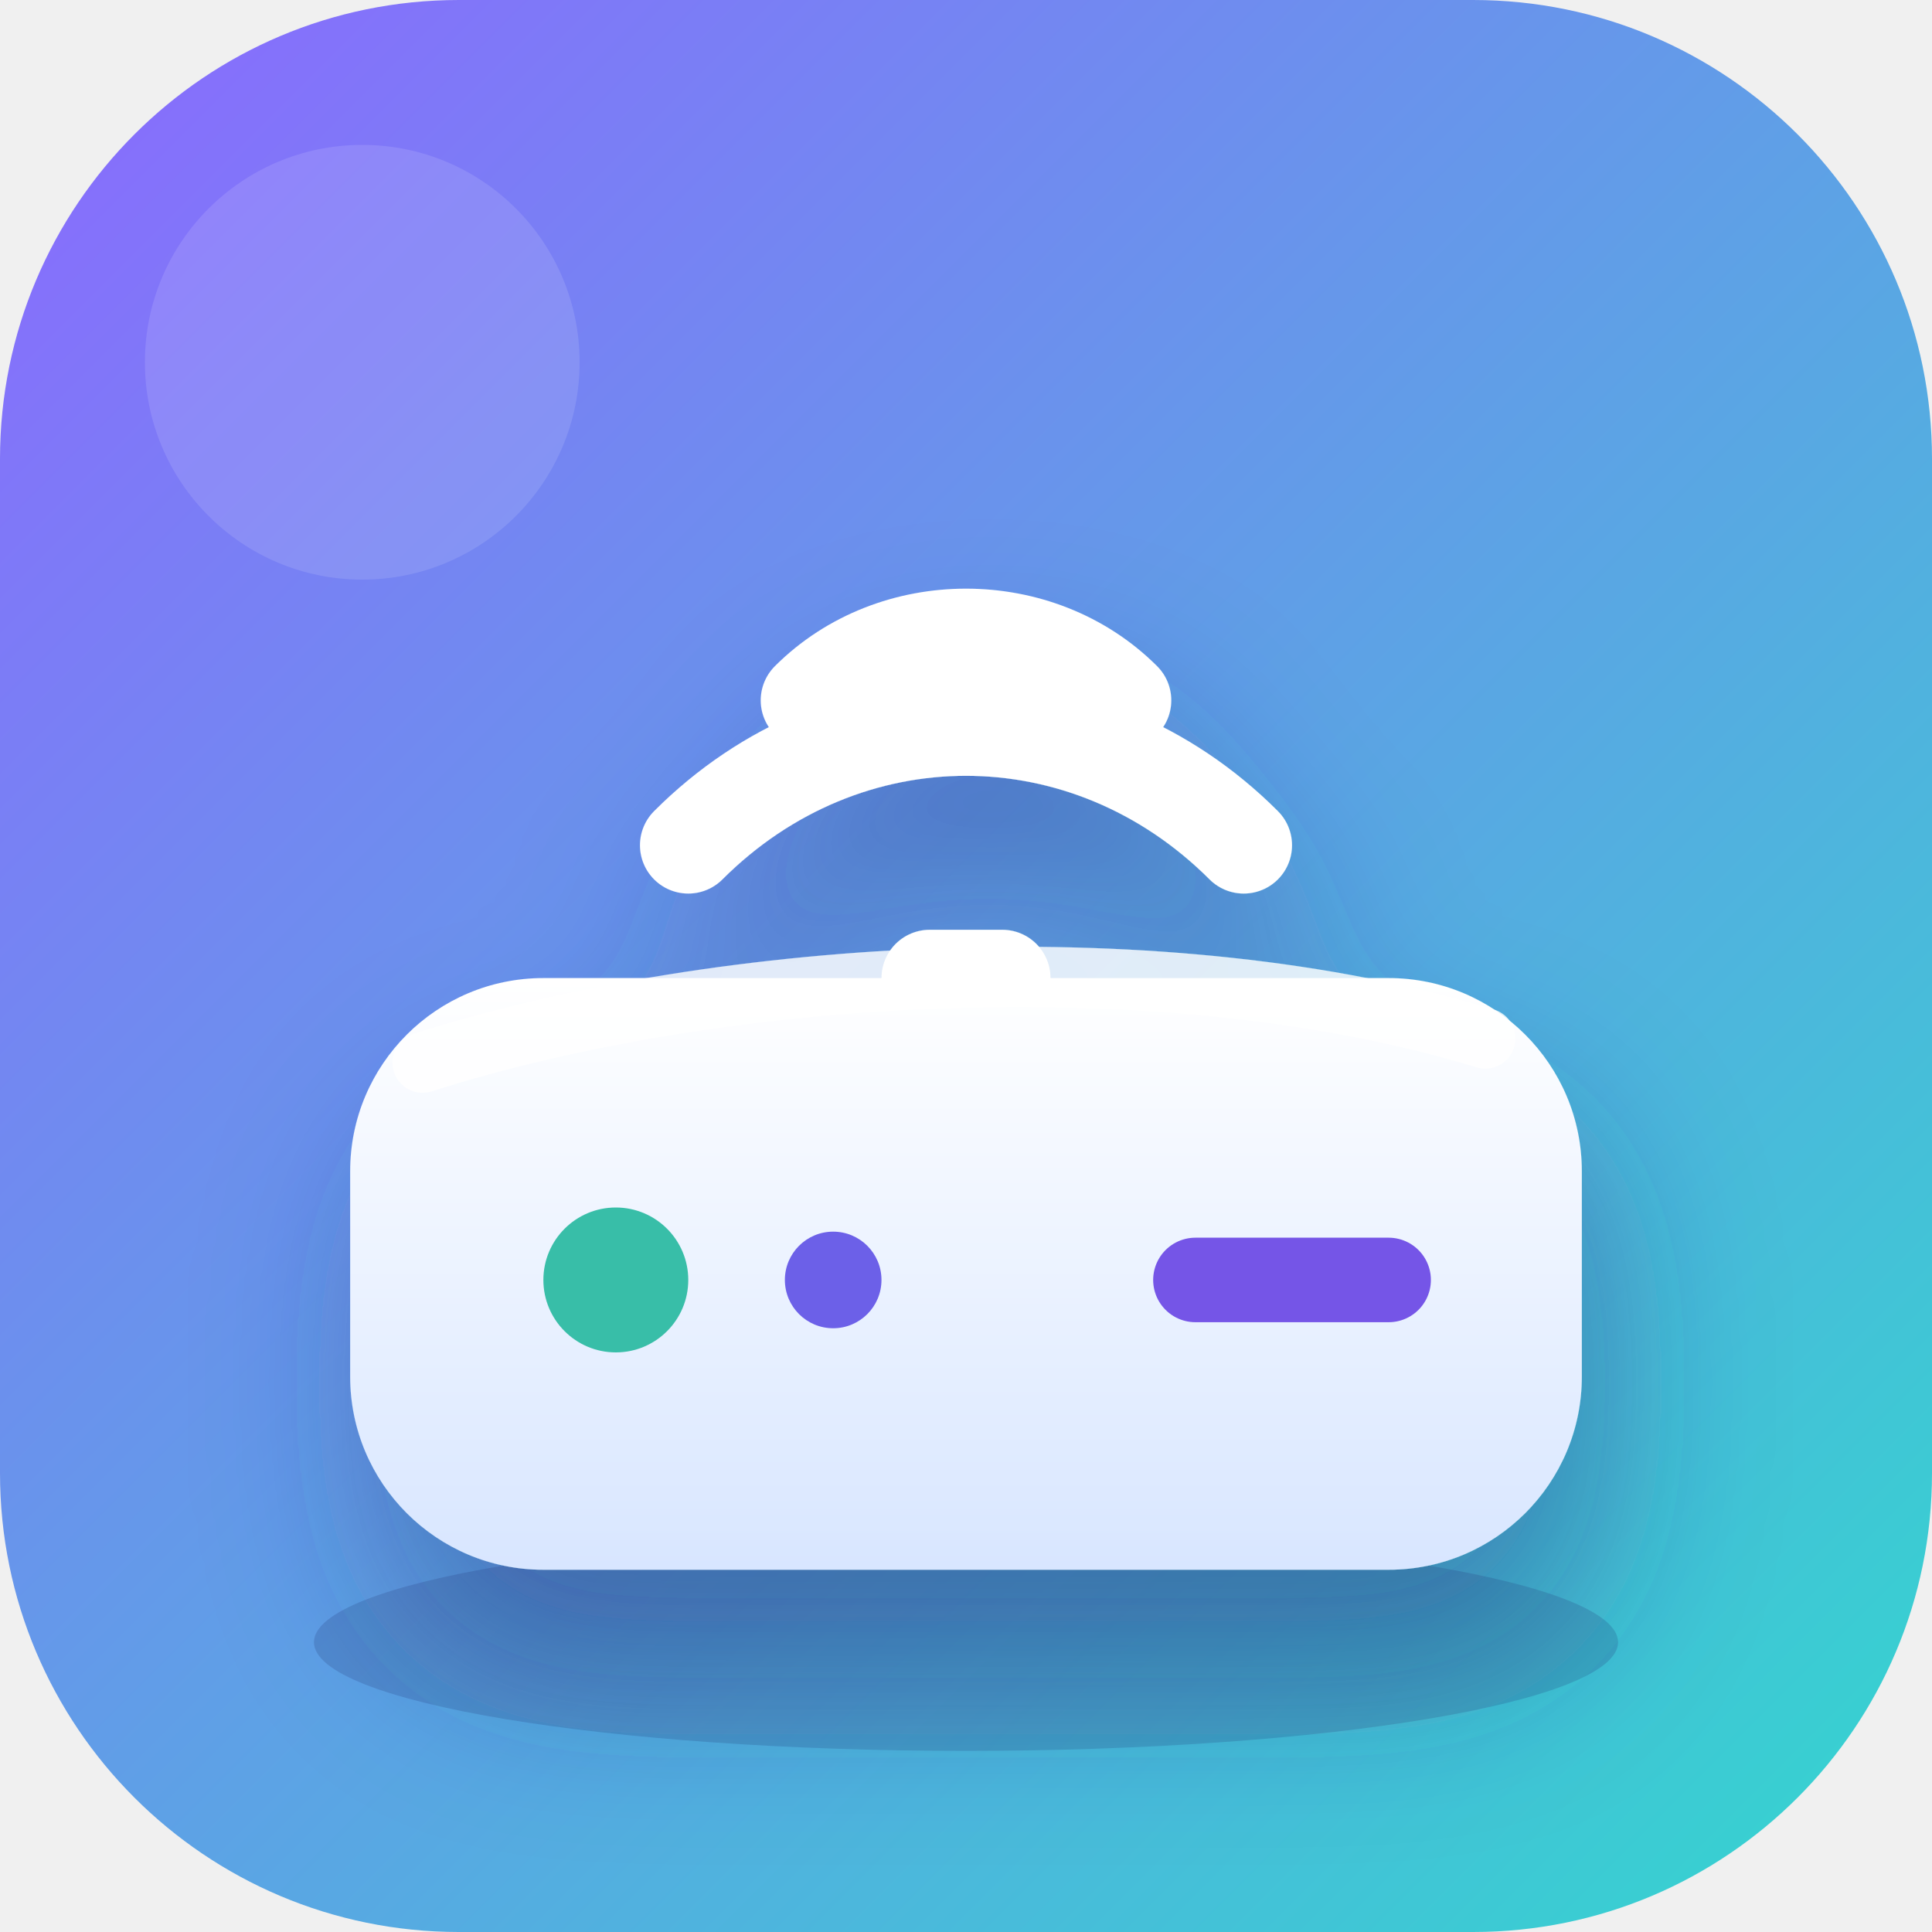
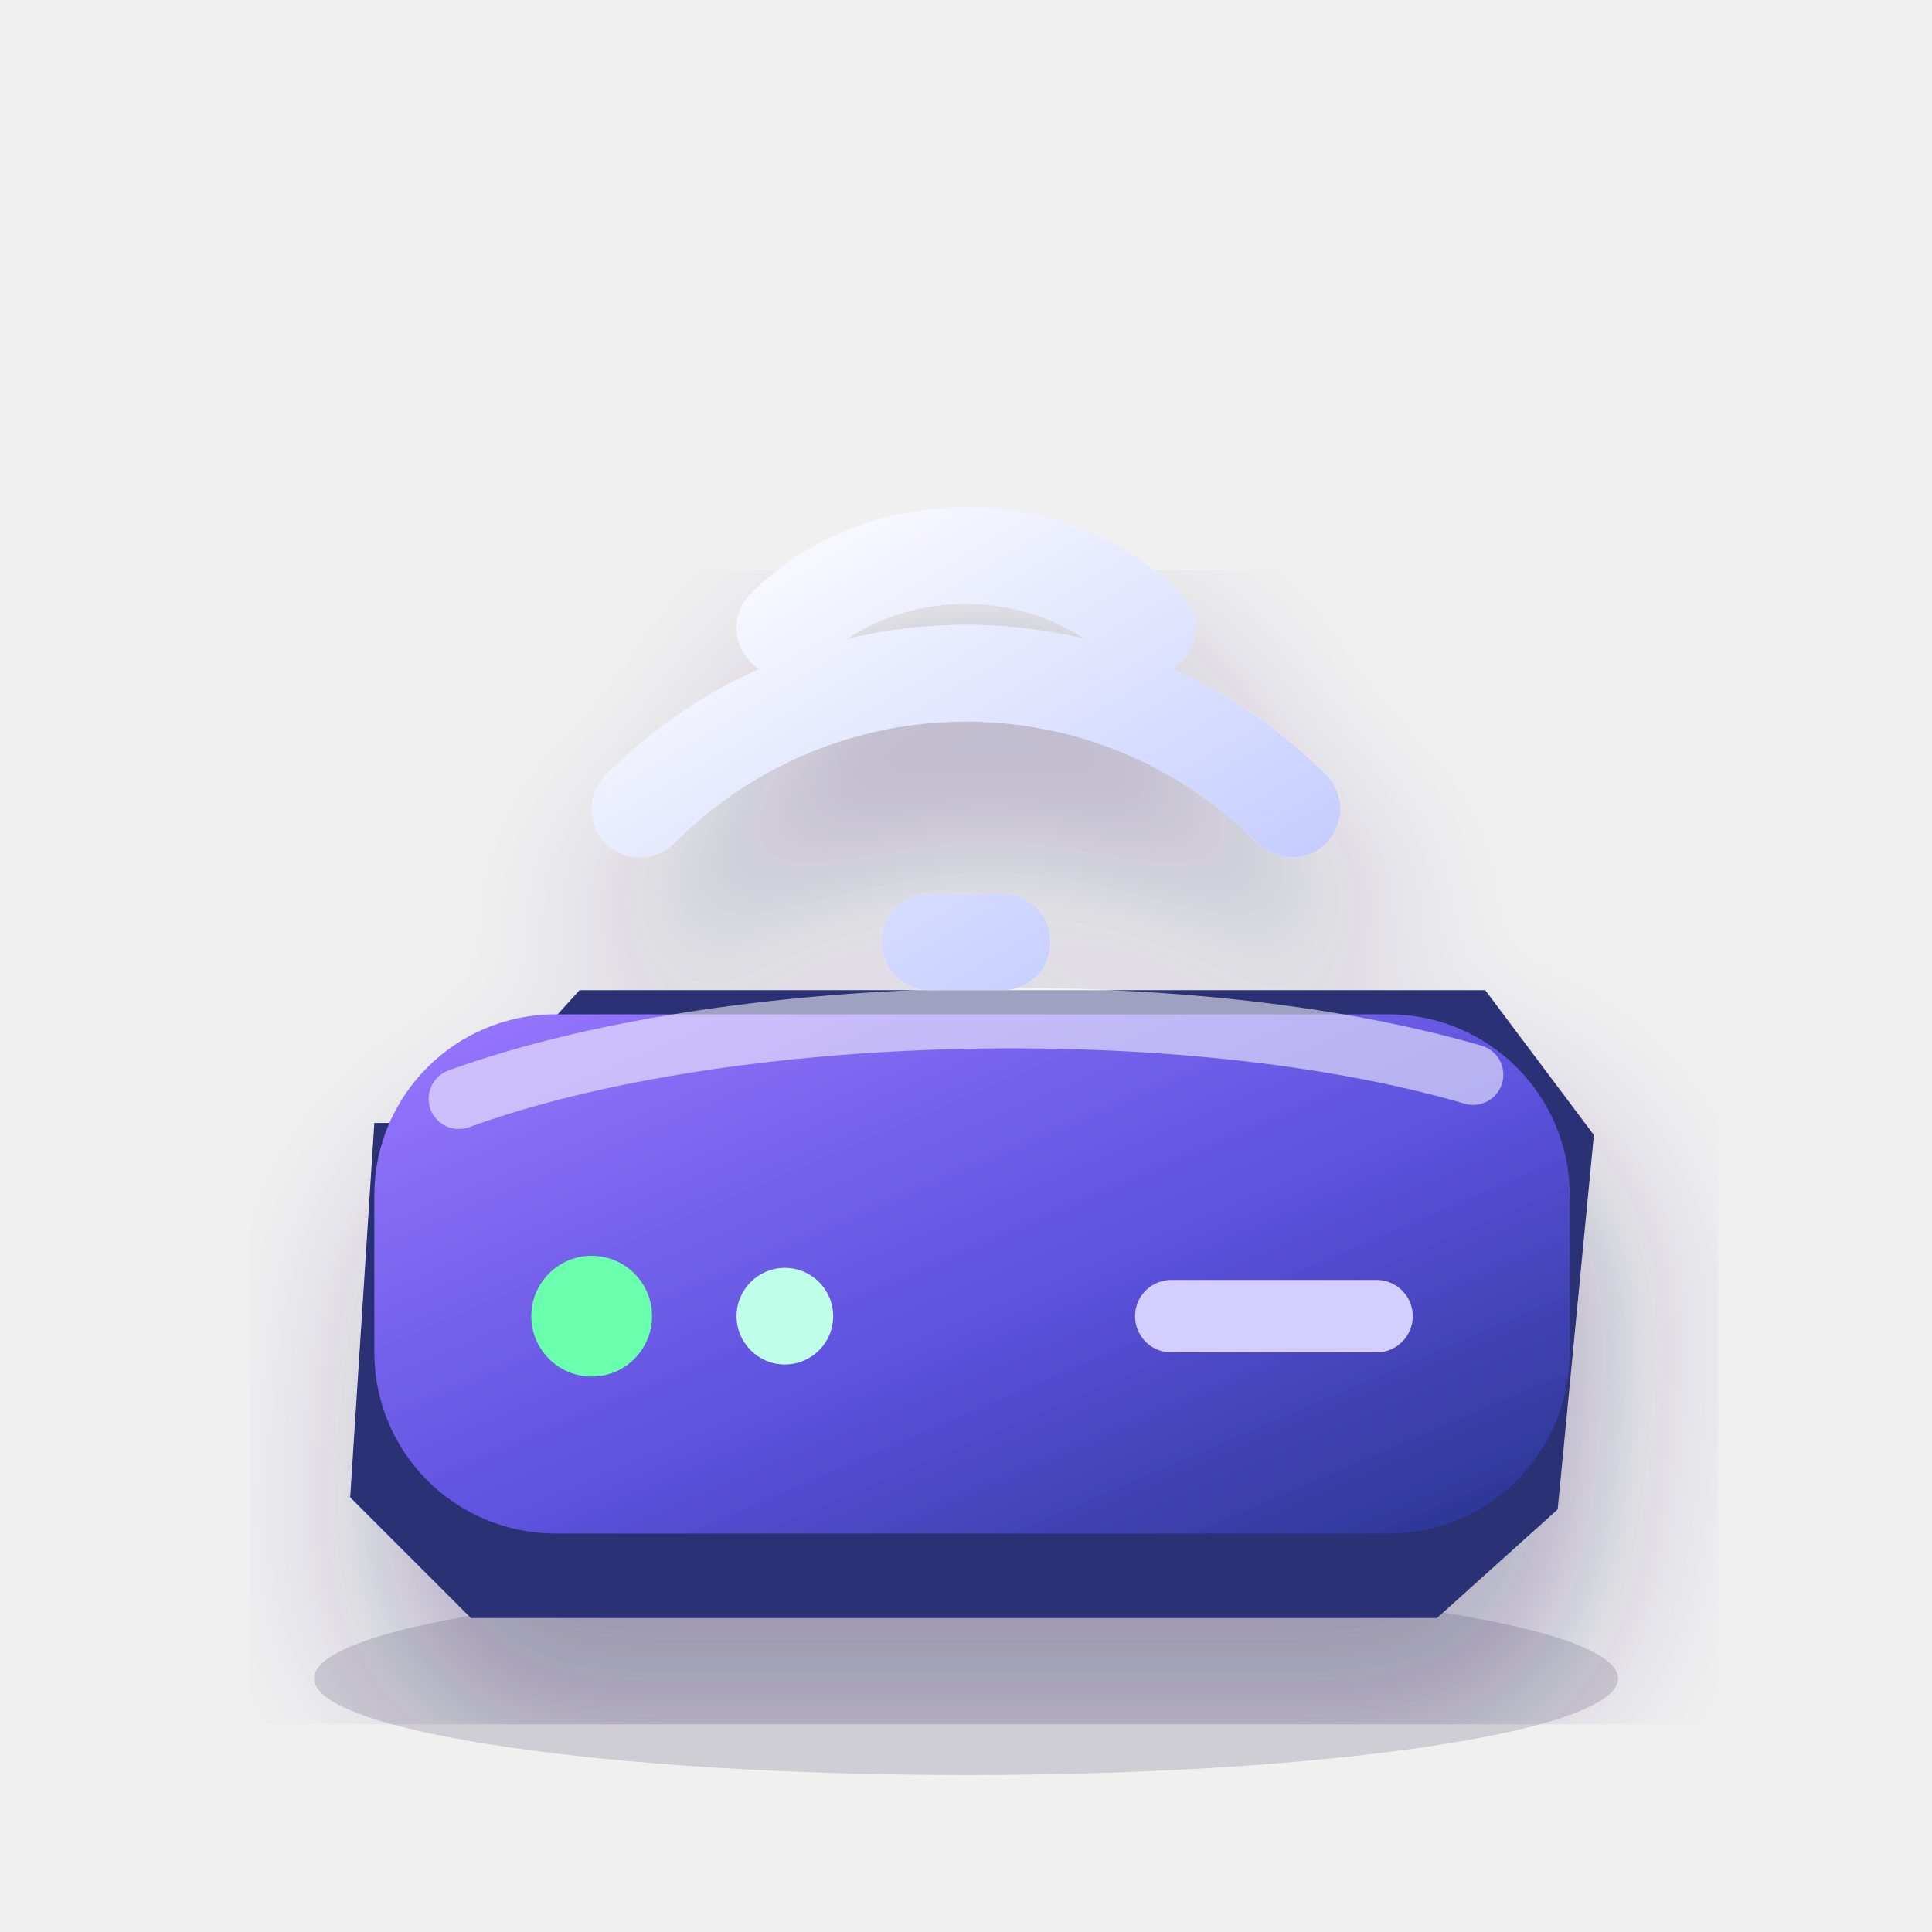
<svg xmlns="http://www.w3.org/2000/svg" viewBox="0 0 160 160">
  <defs>
-     <linearGradient id="g" x2="1" y2="1">
-       <stop stop-color="#8c68ff" />
-       <stop offset="1" stop-color="#32d7ce" />
+     <linearGradient id="a" x2="1" y2="1">
+       <stop stop-color="#9a78ff" />
+       <stop offset=".55" stop-color="#5d52de" />
+       <stop offset="1" stop-color="#26348c" />
    </linearGradient>
-     <linearGradient id="r" x2="0" y2="1">
+     <linearGradient id="b" y2="1">
      <stop stop-color="#fff" />
-       <stop offset="1" stop-color="#d8e6ff" />
+       <stop offset="1" stop-color="#bfc8ff" />
    </linearGradient>
-     <filter id="s" x="-30%" y="-40%" width="160%" height="190%">
-       <feDropShadow dy="9" stdDeviation="7" flood-color="#26327f" flood-opacity=".38" />
+     <filter id="s">
+       <feDropShadow dy="10" stdDeviation="7" flood-color="#34306e" flood-opacity=".34" />
    </filter>
  </defs>
-   <rect width="160" height="160" rx="38" fill="url(#g)" />
-   <circle cx="30" cy="30" r="18" fill="#fff" opacity=".12" />
-   <ellipse cx="80" cy="136" rx="54" ry="9" fill="#243374" opacity=".21" />
+   <ellipse cx="80" cy="139" rx="54" ry="8" fill="#494866" opacity=".2" />
  <g filter="url(#s)">
-     <path d="M57 70c13-13 33-13 46 0M67 58c7-7 19-7 26 0M77 81h6" fill="none" stroke="#fff" stroke-width="8" stroke-linecap="round" />
-     <rect x="29" y="81" width="102" height="49" rx="16" fill="url(#r)" />
-     <path d="M35 88c25-8 62-10 88-2" fill="none" stroke="#fff" stroke-width="5" stroke-linecap="round" opacity=".8" />
-     <circle cx="51" cy="106" r="6" fill="#39bea8" />
-     <circle cx="69" cy="106" r="4" fill="#6c60e8" />
-     <path d="M99 106h16" stroke="#7455e7" stroke-width="7" stroke-linecap="round" />
+     <path d="M38 93 48 82h75l9 12-3 31-10 9H39l-10-10 2-31z" fill="#293074" />
+     <rect x="31" y="84" width="99" height="43" rx="15" fill="url(#a)" />
+     <path d="M38 91c22-8 60-9 84-2" fill="none" stroke="#fff" stroke-width="5" stroke-linecap="round" opacity=".55" />
+     <circle cx="49" cy="109" r="5" fill="#69ffac" />
+     <circle cx="65" cy="109" r="4" fill="#bfffea" />
+     <path d="M97 109h17" stroke="#d4ceff" stroke-width="6" stroke-linecap="round" />
+     <path d="M53 67c15-15 39-15 54 0M65 52c8-8 22-8 30 0M77 78h6" fill="none" stroke="url(#b)" stroke-width="8" stroke-linecap="round" />
  </g>
</svg>
